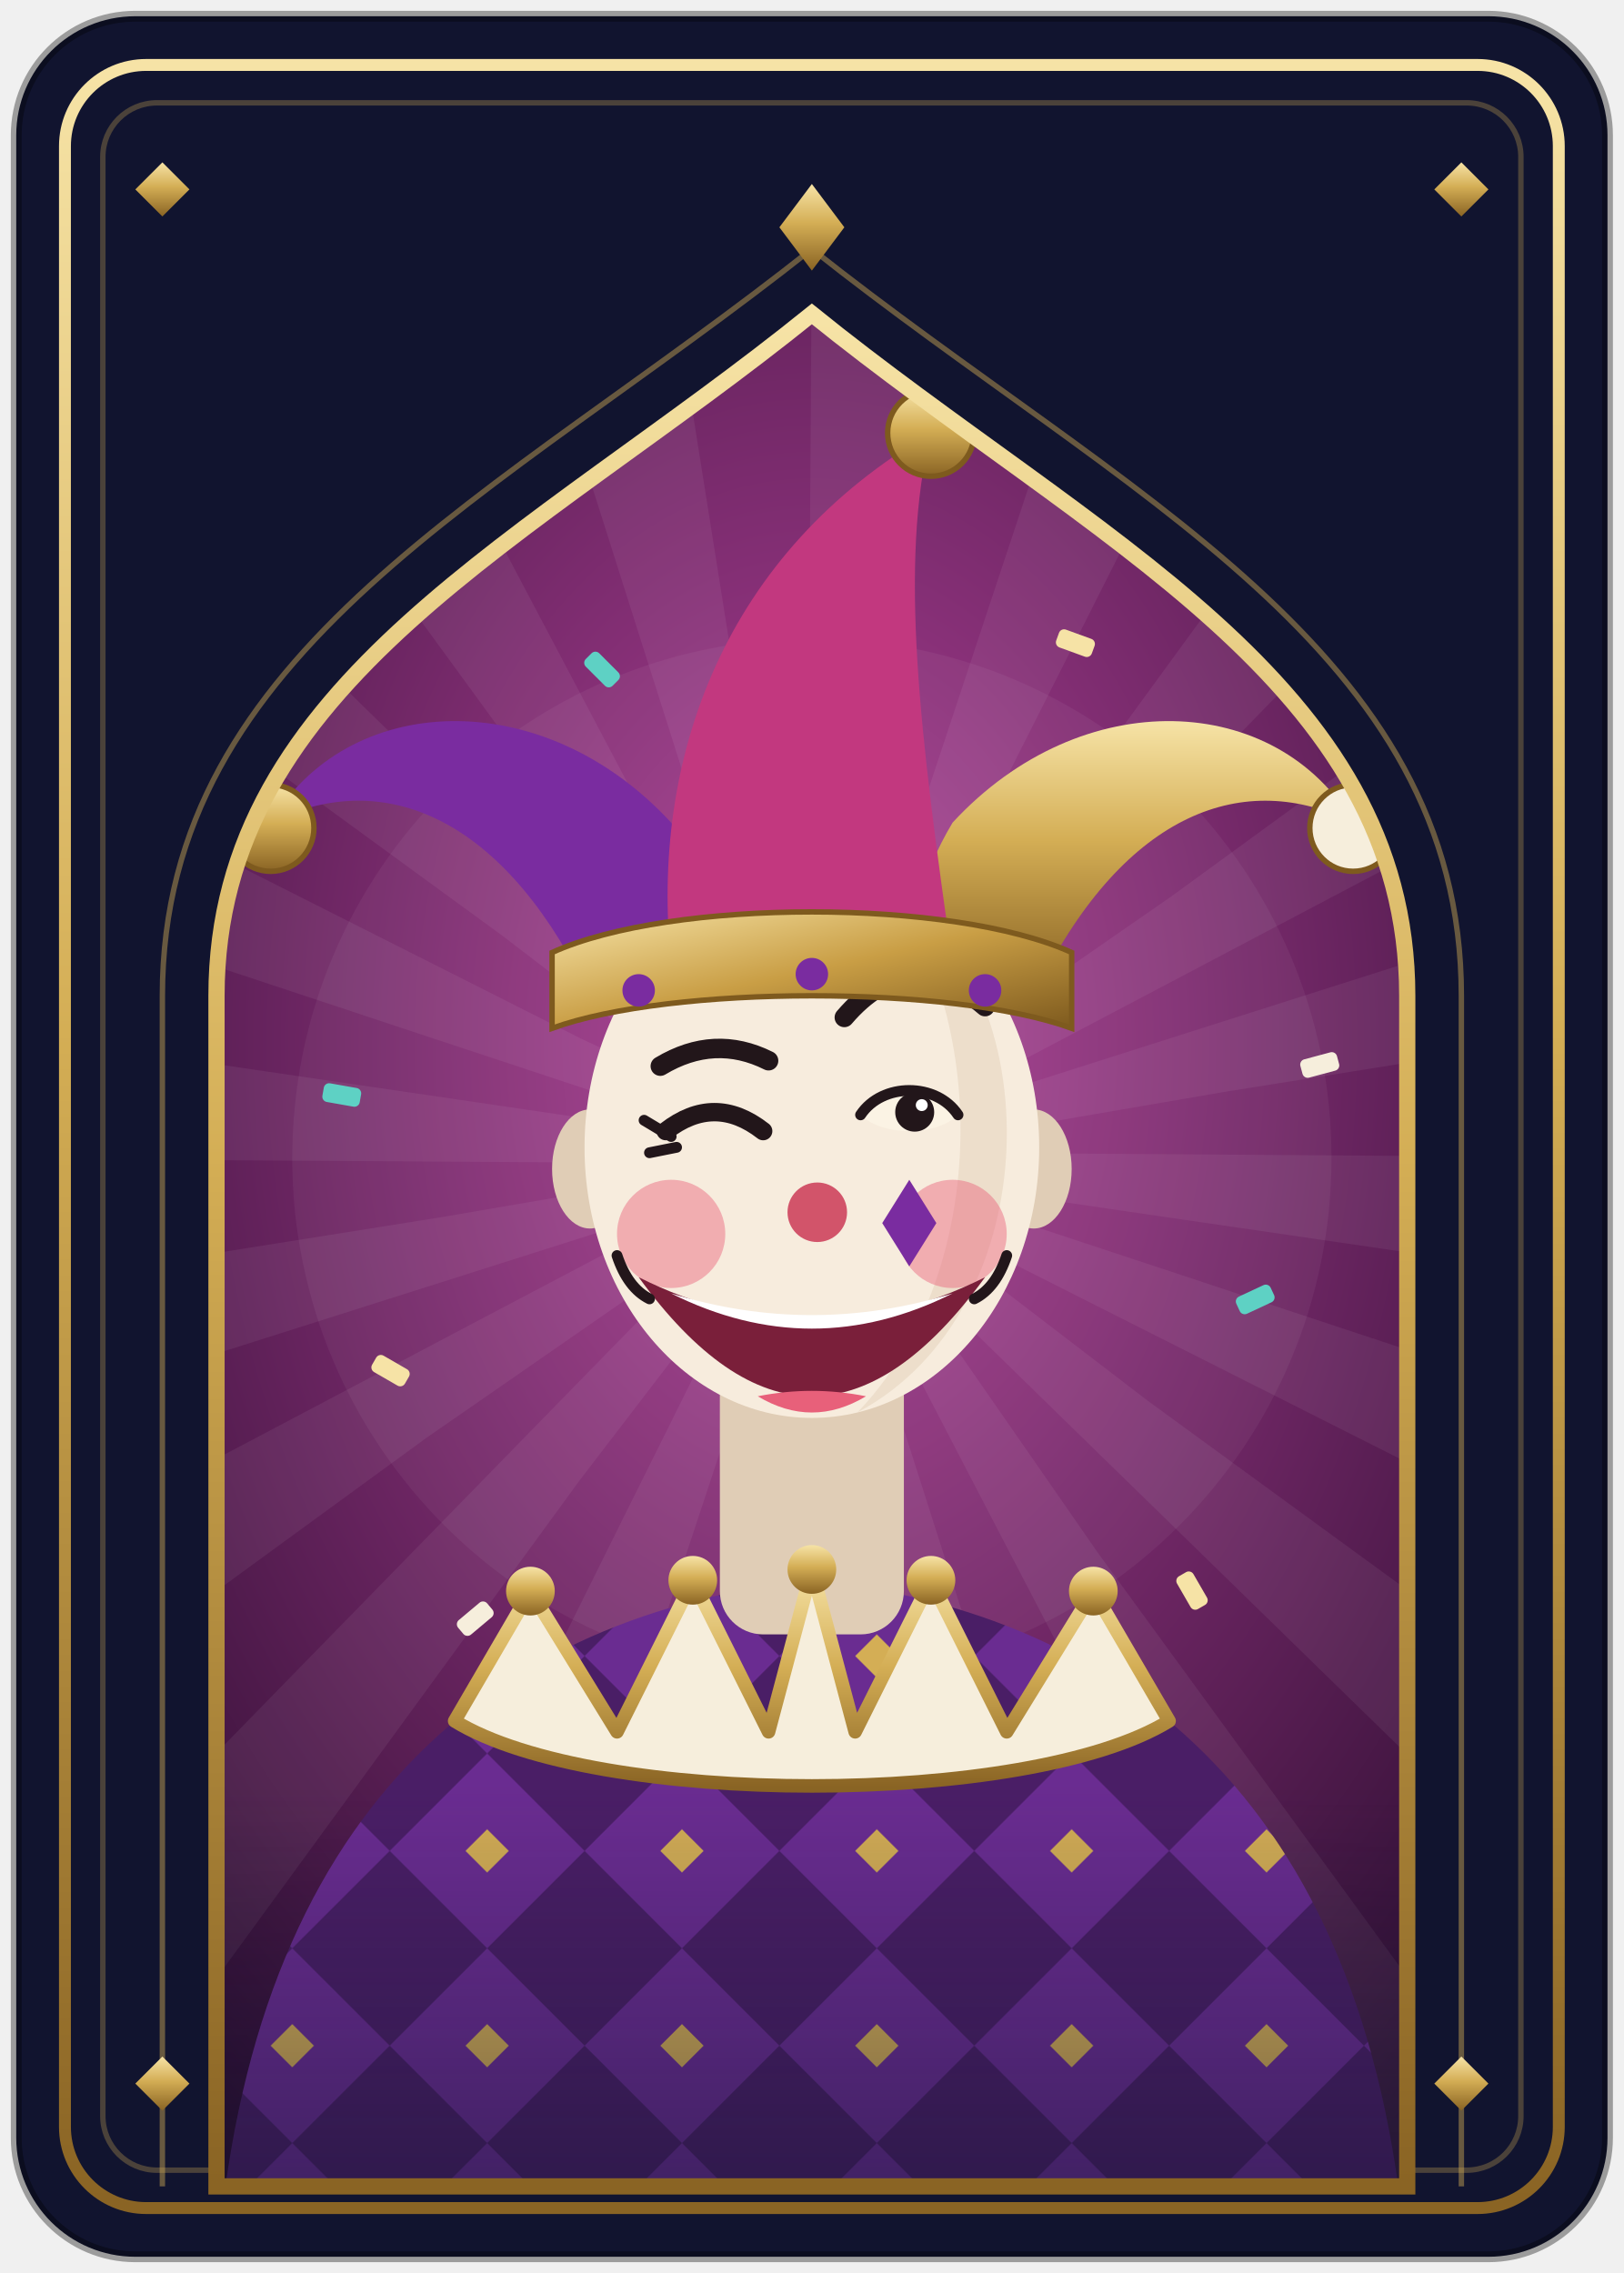
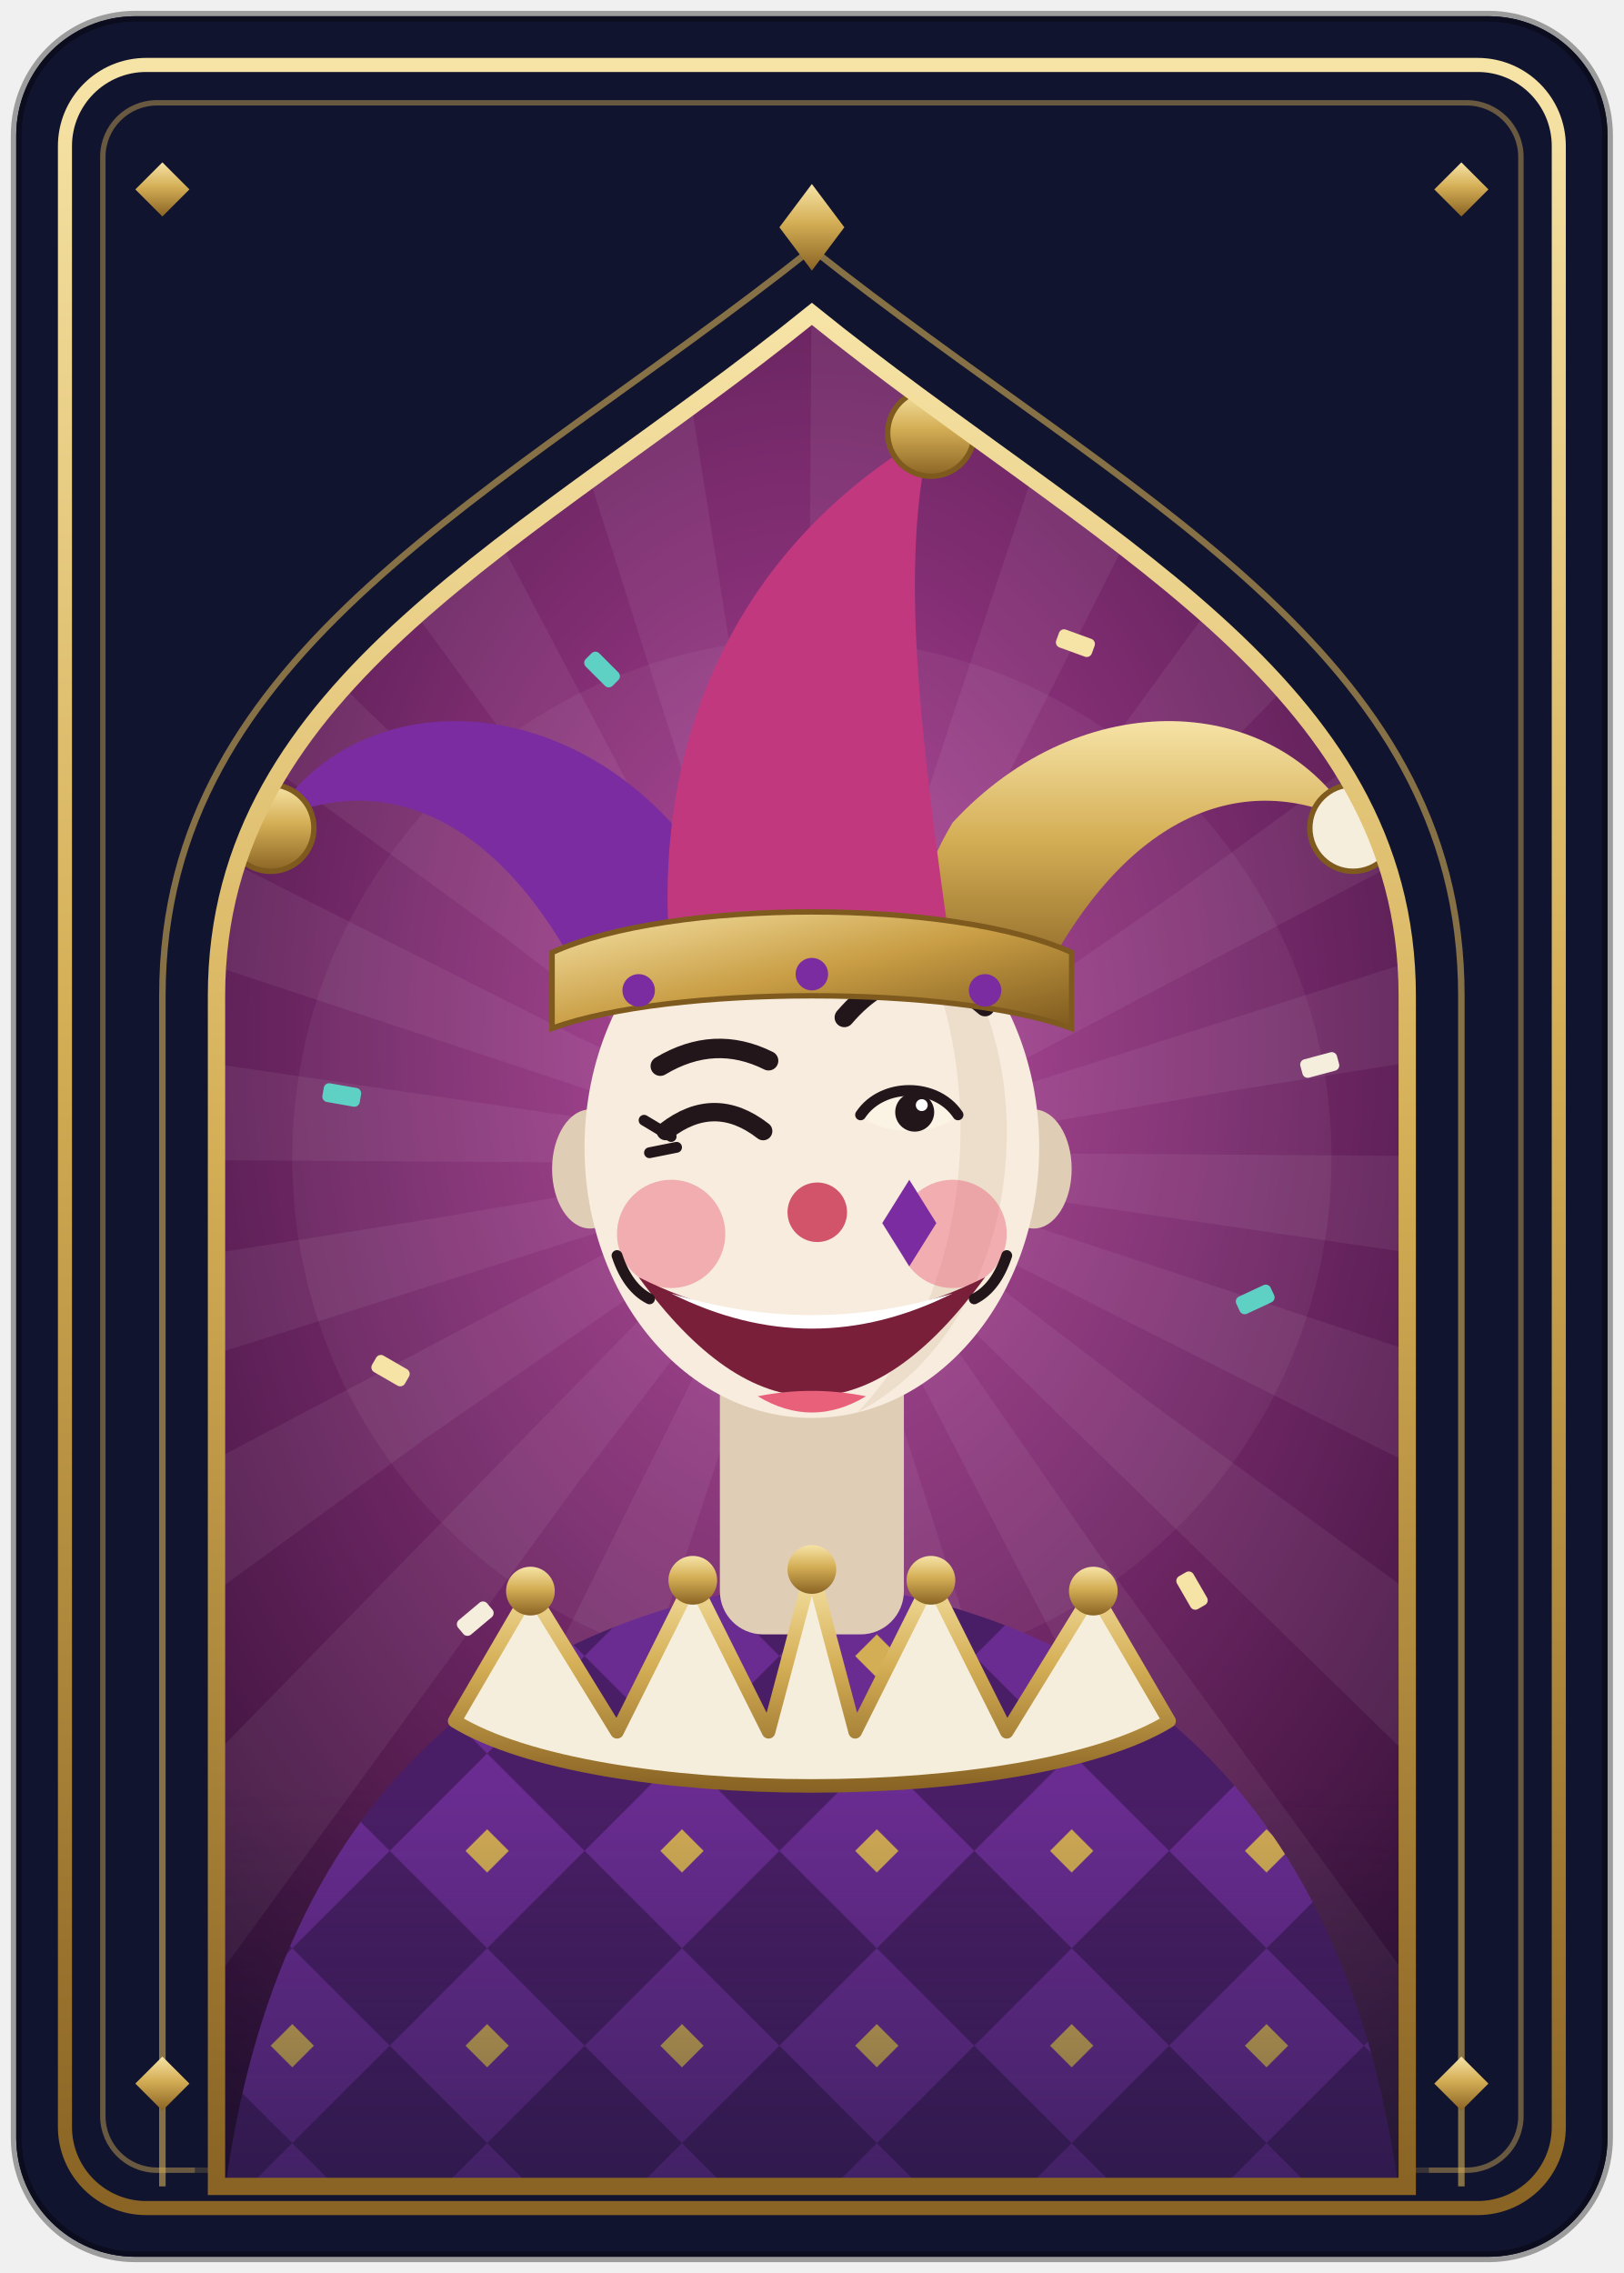
<svg xmlns="http://www.w3.org/2000/svg" viewBox="0 0 300 420" width="600" height="840">
  <defs>
    <linearGradient id="gold" x1="0" y1="0" x2="0" y2="1">
      <stop offset="0" stop-color="#F6E3A6" />
      <stop offset=".45" stop-color="#D4AE55" />
      <stop offset="1" stop-color="#8A6424" />
    </linearGradient>
    <linearGradient id="goldh" x1="0" y1="0" x2="1" y2="1">
      <stop offset="0" stop-color="#F6E3A6" />
      <stop offset=".5" stop-color="#C99E45" />
      <stop offset="1" stop-color="#7E5A1E" />
    </linearGradient>
    <linearGradient id="frm" x1="0" y1="0" x2="0" y2="1">
      <stop offset="0" stop-color="#F6E3A6" />
      <stop offset=".45" stop-color="#D4AE55" />
      <stop offset="1" stop-color="#8A6424" />
    </linearGradient>
    <radialGradient id="bg" cx=".5" cy=".46" r=".62">
      <stop offset="0" stop-color="#B4419A" />
      <stop offset="1" stop-color="#260B2C" />
    </radialGradient>
    <clipPath id="arch">
      <path d="M40 404V184C40 126 98 100 150 58C202 100 260 126 260 184V404Z" />
    </clipPath>
    <linearGradient id="fade" x1="0" y1="0" x2="0" y2="1">
      <stop offset="0" stop-color="#11142F" stop-opacity="0" />
      <stop offset="1" stop-color="#11142F" stop-opacity=".55" />
    </linearGradient>
    <pattern id="harl" width="36" height="36" patternUnits="userSpaceOnUse">
      <rect width="36" height="36" fill="#4A1E66" />
      <path d="M18 0L36 18L18 36L0 18Z" fill="#6A2C91" />
      <path d="M18 14L22 18L18 22L14 18Z" fill="#D4AE55" />
    </pattern>
  </defs>
  <rect x="3" y="3" width="294" height="414" rx="22" fill="#11142F" />
+   <rect x="3" y="3" width="294" height="414" rx="22" fill="#11142F" />
  <rect x="3" y="3" width="294" height="414" rx="22" fill="none" stroke="#000" stroke-opacity=".35" stroke-width="2" />
-   <rect x="12" y="12" width="276" height="396" rx="15" fill="none" stroke="url(#frm)" stroke-width="2.2" />
-   <rect x="19" y="19" width="262" height="382" rx="10" fill="none" stroke="#D4AE55" stroke-opacity=".3" stroke-width="1" />
+   <rect x="12" y="12" width="276" height="396" rx="15" fill="none" stroke="url(#frm)" stroke-width="2.6" />
+   <rect x="19" y="19" width="262" height="382" rx="10" fill="none" stroke="#D4AE55" stroke-opacity=".45" stroke-width="1" />
+   <path d="M36 404V184C36 124 96 98 150 52C204 98 264 124 264 184V404Z" fill="#11142F" fill-opacity=".55" />
  <g clip-path="url(#arch)">
    <rect width="300" height="420" fill="url(#bg)" />
    <circle cx="150" cy="214" r="170" fill="none" stroke="#FFFFFF" stroke-opacity=".06" stroke-width="340" stroke-dasharray="26.7 26.7" />
    <circle cx="150" cy="214" r="96" fill="#fff" opacity=".05" />
-     <rect x="70" y="250" width="7" height="3.5" rx="1" fill="#F6E3A6" transform="rotate(30 70 250)" />
-     <rect x="228" y="240" width="7" height="3.5" rx="1" fill="#5ED1C4" transform="rotate(-25 228 240)" />
-     <rect x="84" y="300" width="7" height="3.5" rx="1" fill="#F6EEDC" transform="rotate(-40 84 300)" />
-     <rect x="220" y="290" width="7" height="3.5" rx="1" fill="#F6E3A6" transform="rotate(60 220 290)" />
-     <rect x="60" y="200" width="7" height="3.5" rx="1" fill="#5ED1C4" transform="rotate(10 60 200)" />
-     <rect x="240" y="196" width="7" height="3.5" rx="1" fill="#F6EEDC" transform="rotate(-15 240 196)" />
-     <rect x="110" y="120" width="7" height="3.5" rx="1" fill="#5ED1C4" transform="rotate(45 110 120)" />
-     <rect x="196" y="116" width="7" height="3.5" rx="1" fill="#F6E3A6" transform="rotate(20 196 116)" />
-     <path d="M40 420C46 334 92 298 150 292C208 298 254 334 260 420Z" fill="url(#harl)" />
-     <rect x="133.0" y="246" width="34" height="56" rx="8" fill="#E0CDB6" />
-     <path d="M84 318L98 294L114 320L128 292L142 320L150 290L158 320L172 292L186 320L202 294L216 318C190 334 110 334 84 318Z" fill="#F6EEDC" stroke="url(#gold)" stroke-width="2.5" stroke-linejoin="round" />
-     <g fill="url(#gold)">
-       <circle cx="98" cy="294" r="4.5" />
-       <circle cx="128" cy="292" r="4.5" />
-       <circle cx="150" cy="290" r="4.5" />
-       <circle cx="172" cy="292" r="4.5" />
-       <circle cx="202" cy="294" r="4.5" />
+     <g class="treat">
+       <rect x="70" y="250" width="7" height="3.5" rx="1" fill="#F6E3A6" transform="rotate(30 70 250)" />
+       <rect x="228" y="240" width="7" height="3.5" rx="1" fill="#5ED1C4" transform="rotate(-25 228 240)" />
+       <rect x="84" y="300" width="7" height="3.5" rx="1" fill="#F6EEDC" transform="rotate(-40 84 300)" />
+       <rect x="220" y="290" width="7" height="3.5" rx="1" fill="#F6E3A6" transform="rotate(60 220 290)" />
+       <rect x="60" y="200" width="7" height="3.5" rx="1" fill="#5ED1C4" transform="rotate(10 60 200)" />
+       <rect x="240" y="196" width="7" height="3.5" rx="1" fill="#F6EEDC" transform="rotate(-15 240 196)" />
+       <rect x="110" y="120" width="7" height="3.5" rx="1" fill="#5ED1C4" transform="rotate(45 110 120)" />
+       <rect x="196" y="116" width="7" height="3.5" rx="1" fill="#F6E3A6" transform="rotate(20 196 116)" />
+       <path d="M40 420C46 334 92 298 150 292C208 298 254 334 260 420Z" fill="url(#harl)" />
+       <rect x="133.0" y="246" width="34" height="56" rx="8" fill="#E0CDB6" />
+       <path d="M84 318L98 294L114 320L128 292L142 320L150 290L158 320L172 292L186 320L202 294L216 318C190 334 110 334 84 318Z" fill="#F6EEDC" stroke="url(#gold)" stroke-width="2.5" stroke-linejoin="round" />
+       <g fill="url(#gold)">
+         <circle cx="98" cy="294" r="4.5" />
+         <circle cx="128" cy="292" r="4.5" />
+         <circle cx="150" cy="290" r="4.5" />
+         <circle cx="172" cy="292" r="4.5" />
+         <circle cx="202" cy="294" r="4.5" />
+       </g>
+       <ellipse cx="109" cy="216" rx="7" ry="11" fill="#E0CDB6" />
+       <ellipse cx="191" cy="216" rx="7" ry="11" fill="#E0CDB6" />
+       <ellipse cx="150" cy="212" rx="42" ry="50" fill="#F7ECDD" />
+       <path d="M164.7 164.5C194.1 182.0 194.1 242.0 158.4 261.0C181.5 237.0 183.6 192.0 164.7 164.5Z" fill="#E0CDB6" opacity=".45" />
+       <circle cx="124" cy="228" r="10" fill="#E8607A" opacity=".45" />
+       <circle cx="176" cy="228" r="10" fill="#E8607A" opacity=".45" />
+       <path d="M122 197Q132 191 142 196" fill="none" stroke="#22161A" stroke-width="3.6" stroke-linecap="round" />
+       <path d="M156 188Q168 174 182 186" fill="none" stroke="#22161A" stroke-width="3.6" stroke-linecap="round" />
+       <path d="M123 209Q132 202 141 209" fill="none" stroke="#22161A" stroke-width="3.4" stroke-linecap="round" />
+       <path d="M119 207L124 210M120 213L125 212" stroke="#22161A" stroke-width="2" stroke-linecap="round" />
+       <path d="M159 206C163 200 173 200 177 206C173 210 163 210 159 206Z" fill="#FBF3E4" />
+       <circle cx="169" cy="205.5" r="3.6" fill="#22161A" />
+       <circle cx="170.3" cy="204.2" r="1.1" fill="#fff" />
+       <path d="M159 206C163 200 173 200 177 206" fill="none" stroke="#22161A" stroke-width="2" stroke-linecap="round" />
+       <path d="M168 218l5 8-5 8-5-8z" fill="#7A2CA0" />
+       <circle cx="151" cy="224" r="5.5" fill="#D2546A" />
+       <path d="M118 236Q150 280 182 236Q150 252 118 236Z" fill="#7A1F3A" />
+       <path d="M124 239Q150 252 176 239Q150 247 124 239Z" fill="#fff" />
+       <path d="M140 258Q150 264 160 258Q150 256 140 258Z" fill="#E8607A" />
+       <path d="M114 232Q116 238 120 240M186 232Q184 238 180 240" fill="none" stroke="#22161A" stroke-width="2" stroke-linecap="round" />
+       <path d="M104 184C104 146 196 146 196 184Z" fill="#6A2C91" />
+       <path d="M108 182C92 150 70 142 50 152C64 128 100 126 124 152C130 162 132 172 132 176Z" fill="#7A2CA0" />
+       <path d="M192 182C208 150 230 142 250 152C236 128 200 126 176 152C170 162 168 172 168 176Z" fill="url(#gold)" />
+       <path d="M124 178C120 140 134 102 172 80C166 104 170 136 176 178Z" fill="#C2387F" />
+       <path d="M102 176C124 166 176 166 198 176L198 190C176 182 124 182 102 190Z" fill="url(#goldh)" stroke="#7E5A1E" stroke-width="1" />
+       <g fill="#7A2CA0">
+         <circle cx="118" cy="183" r="3" />
+         <circle cx="150" cy="180" r="3" />
+         <circle cx="182" cy="183" r="3" />
+       </g>
+       <circle cx="50" cy="153" r="8" fill="url(#gold)" stroke="#7E5A1E" />
+       <circle cx="250" cy="153" r="8" fill="#F6EEDC" stroke="#7E5A1E" />
+       <circle cx="172" cy="80" r="8" fill="url(#gold)" stroke="#7E5A1E" />
    </g>
-     <ellipse cx="109" cy="216" rx="7" ry="11" fill="#E0CDB6" />
-     <ellipse cx="191" cy="216" rx="7" ry="11" fill="#E0CDB6" />
-     <ellipse cx="150" cy="212" rx="42" ry="50" fill="#F7ECDD" />
-     <path d="M164.7 164.5C194.1 182.0 194.1 242.0 158.4 261.0C181.5 237.0 183.6 192.0 164.7 164.5Z" fill="#E0CDB6" opacity=".45" />
-     <circle cx="124" cy="228" r="10" fill="#E8607A" opacity=".45" />
-     <circle cx="176" cy="228" r="10" fill="#E8607A" opacity=".45" />
-     <path d="M122 197Q132 191 142 196" fill="none" stroke="#22161A" stroke-width="3.6" stroke-linecap="round" />
-     <path d="M156 188Q168 174 182 186" fill="none" stroke="#22161A" stroke-width="3.6" stroke-linecap="round" />
-     <path d="M123 209Q132 202 141 209" fill="none" stroke="#22161A" stroke-width="3.4" stroke-linecap="round" />
-     <path d="M119 207L124 210M120 213L125 212" stroke="#22161A" stroke-width="2" stroke-linecap="round" />
-     <path d="M159 206C163 200 173 200 177 206C173 210 163 210 159 206Z" fill="#FBF3E4" />
-     <circle cx="169" cy="205.5" r="3.6" fill="#22161A" />
-     <circle cx="170.3" cy="204.2" r="1.1" fill="#fff" />
-     <path d="M159 206C163 200 173 200 177 206" fill="none" stroke="#22161A" stroke-width="2" stroke-linecap="round" />
-     <path d="M168 218l5 8-5 8-5-8z" fill="#7A2CA0" />
-     <circle cx="151" cy="224" r="5.5" fill="#D2546A" />
-     <path d="M118 236Q150 280 182 236Q150 252 118 236Z" fill="#7A1F3A" />
-     <path d="M124 239Q150 252 176 239Q150 247 124 239Z" fill="#fff" />
-     <path d="M140 258Q150 264 160 258Q150 256 140 258Z" fill="#E8607A" />
-     <path d="M114 232Q116 238 120 240M186 232Q184 238 180 240" fill="none" stroke="#22161A" stroke-width="2" stroke-linecap="round" />
-     <path d="M104 184C104 146 196 146 196 184Z" fill="#6A2C91" />
-     <path d="M108 182C92 150 70 142 50 152C64 128 100 126 124 152C130 162 132 172 132 176Z" fill="#7A2CA0" />
-     <path d="M192 182C208 150 230 142 250 152C236 128 200 126 176 152C170 162 168 172 168 176Z" fill="url(#gold)" />
-     <path d="M124 178C120 140 134 102 172 80C166 104 170 136 176 178Z" fill="#C2387F" />
-     <path d="M102 176C124 166 176 166 198 176L198 190C176 182 124 182 102 190Z" fill="url(#goldh)" stroke="#7E5A1E" stroke-width="1" />
-     <g fill="#7A2CA0">
-       <circle cx="118" cy="183" r="3" />
-       <circle cx="150" cy="180" r="3" />
-       <circle cx="182" cy="183" r="3" />
-     </g>
-     <circle cx="50" cy="153" r="8" fill="url(#gold)" stroke="#7E5A1E" />
-     <circle cx="250" cy="153" r="8" fill="#F6EEDC" stroke="#7E5A1E" />
-     <circle cx="172" cy="80" r="8" fill="url(#gold)" stroke="#7E5A1E" />
    <rect y="330" width="300" height="90" fill="url(#fade)" />
  </g>
-   <path d="M40 404V184C40 126 98 100 150 58C202 100 260 126 260 184V404Z" fill="none" stroke="url(#frm)" stroke-width="3" />
-   <path d="M30 404V184C30 120 92 92 150 46C208 92 270 120 270 184V404" fill="none" stroke="#D4AE55" stroke-opacity=".45" stroke-width="1" />
+   <path d="M40 404V184C40 126 98 100 150 58C202 100 260 126 260 184V404Z" fill="none" stroke="url(#frm)" stroke-width="3.2" />
+   <path d="M30 404V184C30 120 92 92 150 46C208 92 270 120 270 184V404" fill="none" stroke="#D4AE55" stroke-opacity=".6" stroke-width="1.2" />
  <path d="M150 34l6 8-6 8-6-8z" fill="url(#frm)" />
  <g fill="url(#frm)">
    <path d="M30 30l5 5-5 5-5-5z" />
    <path d="M270 30l5 5-5 5-5-5z" />
    <path d="M30 380l5 5-5 5-5-5z" />
    <path d="M270 380l5 5-5 5-5-5z" />
  </g>
</svg>
